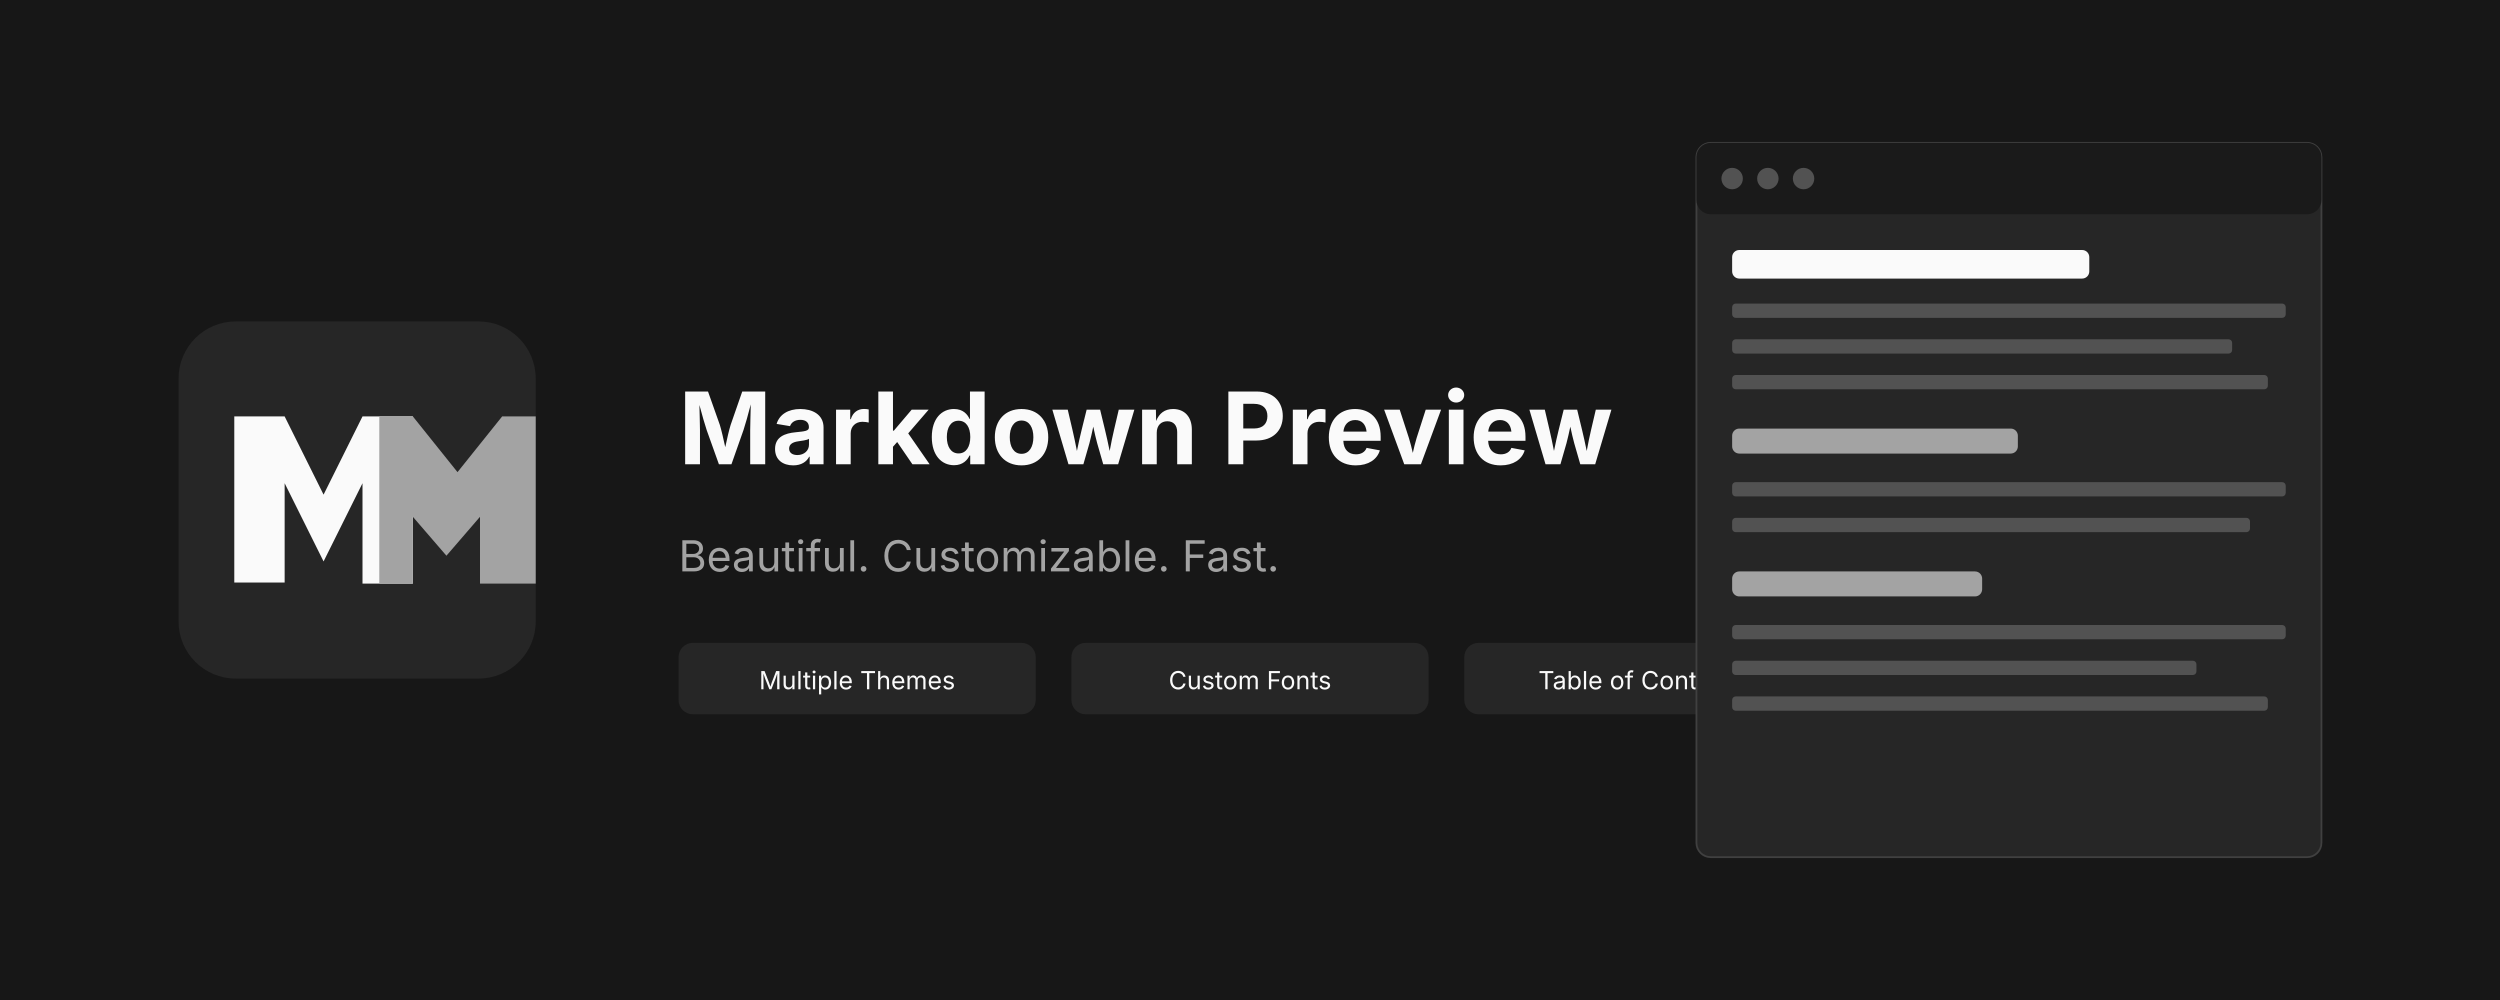
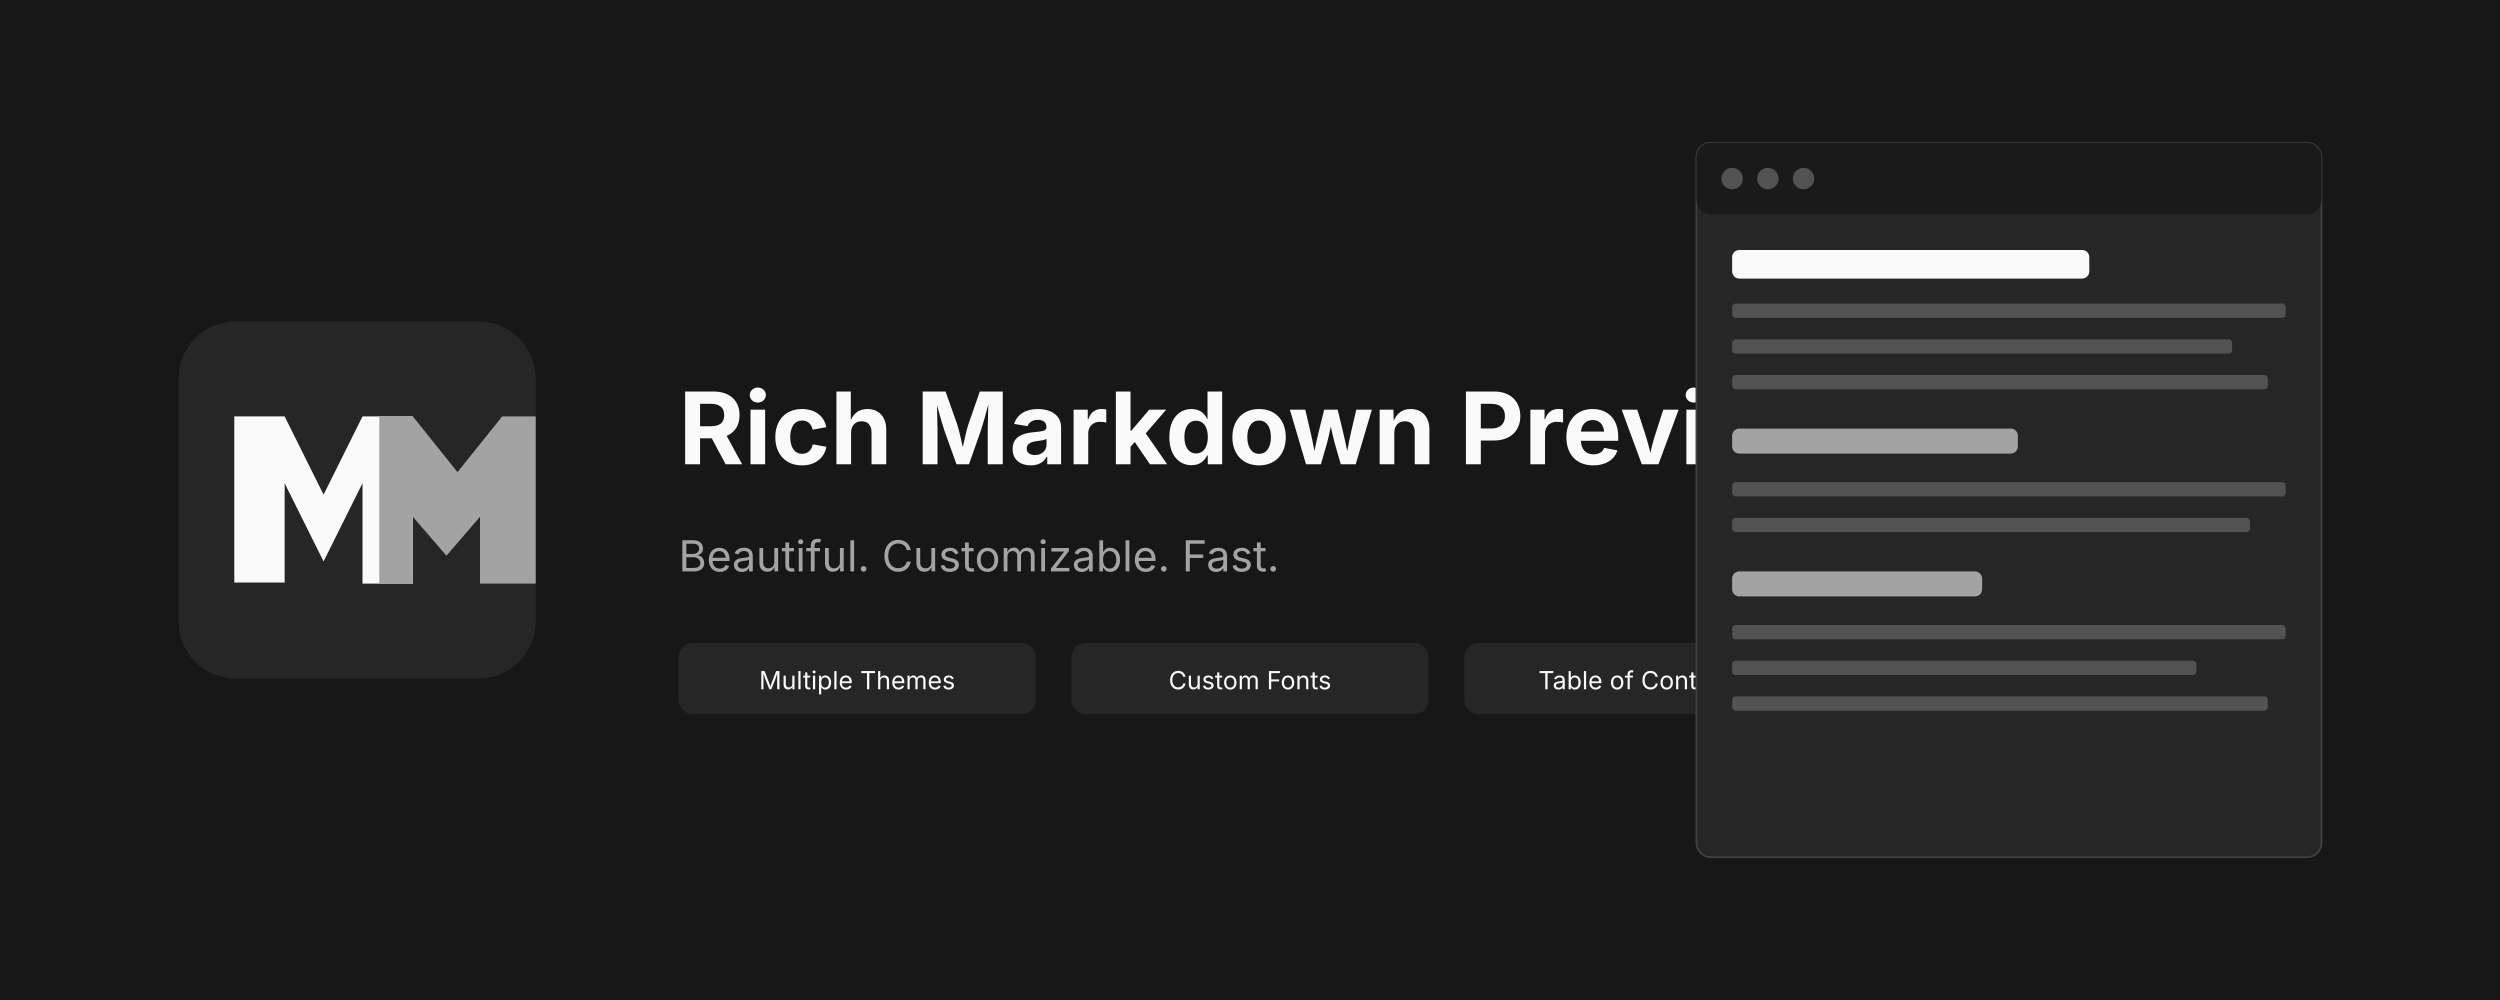
<svg xmlns="http://www.w3.org/2000/svg" viewBox="0 0 1400 560">
  <rect width="1400" height="560" fill="#171717" />
  <g transform="translate(100, 180)">
    <rect width="200" height="200" rx="32" fill="#262626" />
    <path d="M31.2 146.8V53.2h28.2l21.8 43.8 21.8-43.8h28.2v93.6h-28.2V90.6l-21.8 43.8-21.8-43.8v55.6H31.2z" fill="#fafafa" />
    <path d="M168.8 146.8V109.4l-18.8 21.8-18.8-21.8v37.4H112.4V53.2h18.8l25 31.2 25-31.2h18.8v93.6h-31.2z" fill="#a3a3a3" />
  </g>
-   <text x="380" y="260" font-family="system-ui, -apple-system, sans-serif" font-size="56" font-weight="700" fill="#fafafa">Markdown Preview</text>
+   <text x="380" y="260" font-family="system-ui, -apple-system, sans-serif" font-size="56" font-weight="700" fill="#fafafa">Rich Markdown Preview</text>
  <text x="380" y="320" font-family="system-ui, -apple-system, sans-serif" font-size="24" fill="#a3a3a3">Beautiful. Customizable. Fast.</text>
  <g transform="translate(380, 360)">
    <rect x="0" y="0" width="200" height="40" rx="8" fill="#262626" />
    <text x="100" y="26" font-family="system-ui, -apple-system, sans-serif" font-size="14" fill="#fafafa" text-anchor="middle">Multiple Themes</text>
    <rect x="220" y="0" width="200" height="40" rx="8" fill="#262626" />
    <text x="320" y="26" font-family="system-ui, -apple-system, sans-serif" font-size="14" fill="#fafafa" text-anchor="middle">Custom Fonts</text>
    <rect x="440" y="0" width="200" height="40" rx="8" fill="#262626" />
    <text x="540" y="26" font-family="system-ui, -apple-system, sans-serif" font-size="14" fill="#fafafa" text-anchor="middle">Table of Contents</text>
  </g>
  <g transform="translate(950, 80)">
    <rect width="350" height="400" rx="8" fill="#262626" stroke="#404040" stroke-width="1" />
    <rect y="0" width="350" height="40" rx="8" fill="#1a1a1a" />
    <circle cx="20" cy="20" r="6" fill="#525252" />
    <circle cx="40" cy="20" r="6" fill="#525252" />
    <circle cx="60" cy="20" r="6" fill="#525252" />
    <rect x="20" y="60" width="200" height="16" rx="4" fill="#fafafa" />
    <rect x="20" y="90" width="310" height="8" rx="2" fill="#525252" />
    <rect x="20" y="110" width="280" height="8" rx="2" fill="#525252" />
    <rect x="20" y="130" width="300" height="8" rx="2" fill="#525252" />
    <rect x="20" y="160" width="160" height="14" rx="4" fill="#a3a3a3" />
    <rect x="20" y="190" width="310" height="8" rx="2" fill="#525252" />
    <rect x="20" y="210" width="290" height="8" rx="2" fill="#525252" />
    <rect x="20" y="240" width="140" height="14" rx="4" fill="#a3a3a3" />
    <rect x="20" y="270" width="310" height="8" rx="2" fill="#525252" />
    <rect x="20" y="290" width="260" height="8" rx="2" fill="#525252" />
    <rect x="20" y="310" width="300" height="8" rx="2" fill="#525252" />
  </g>
</svg>
